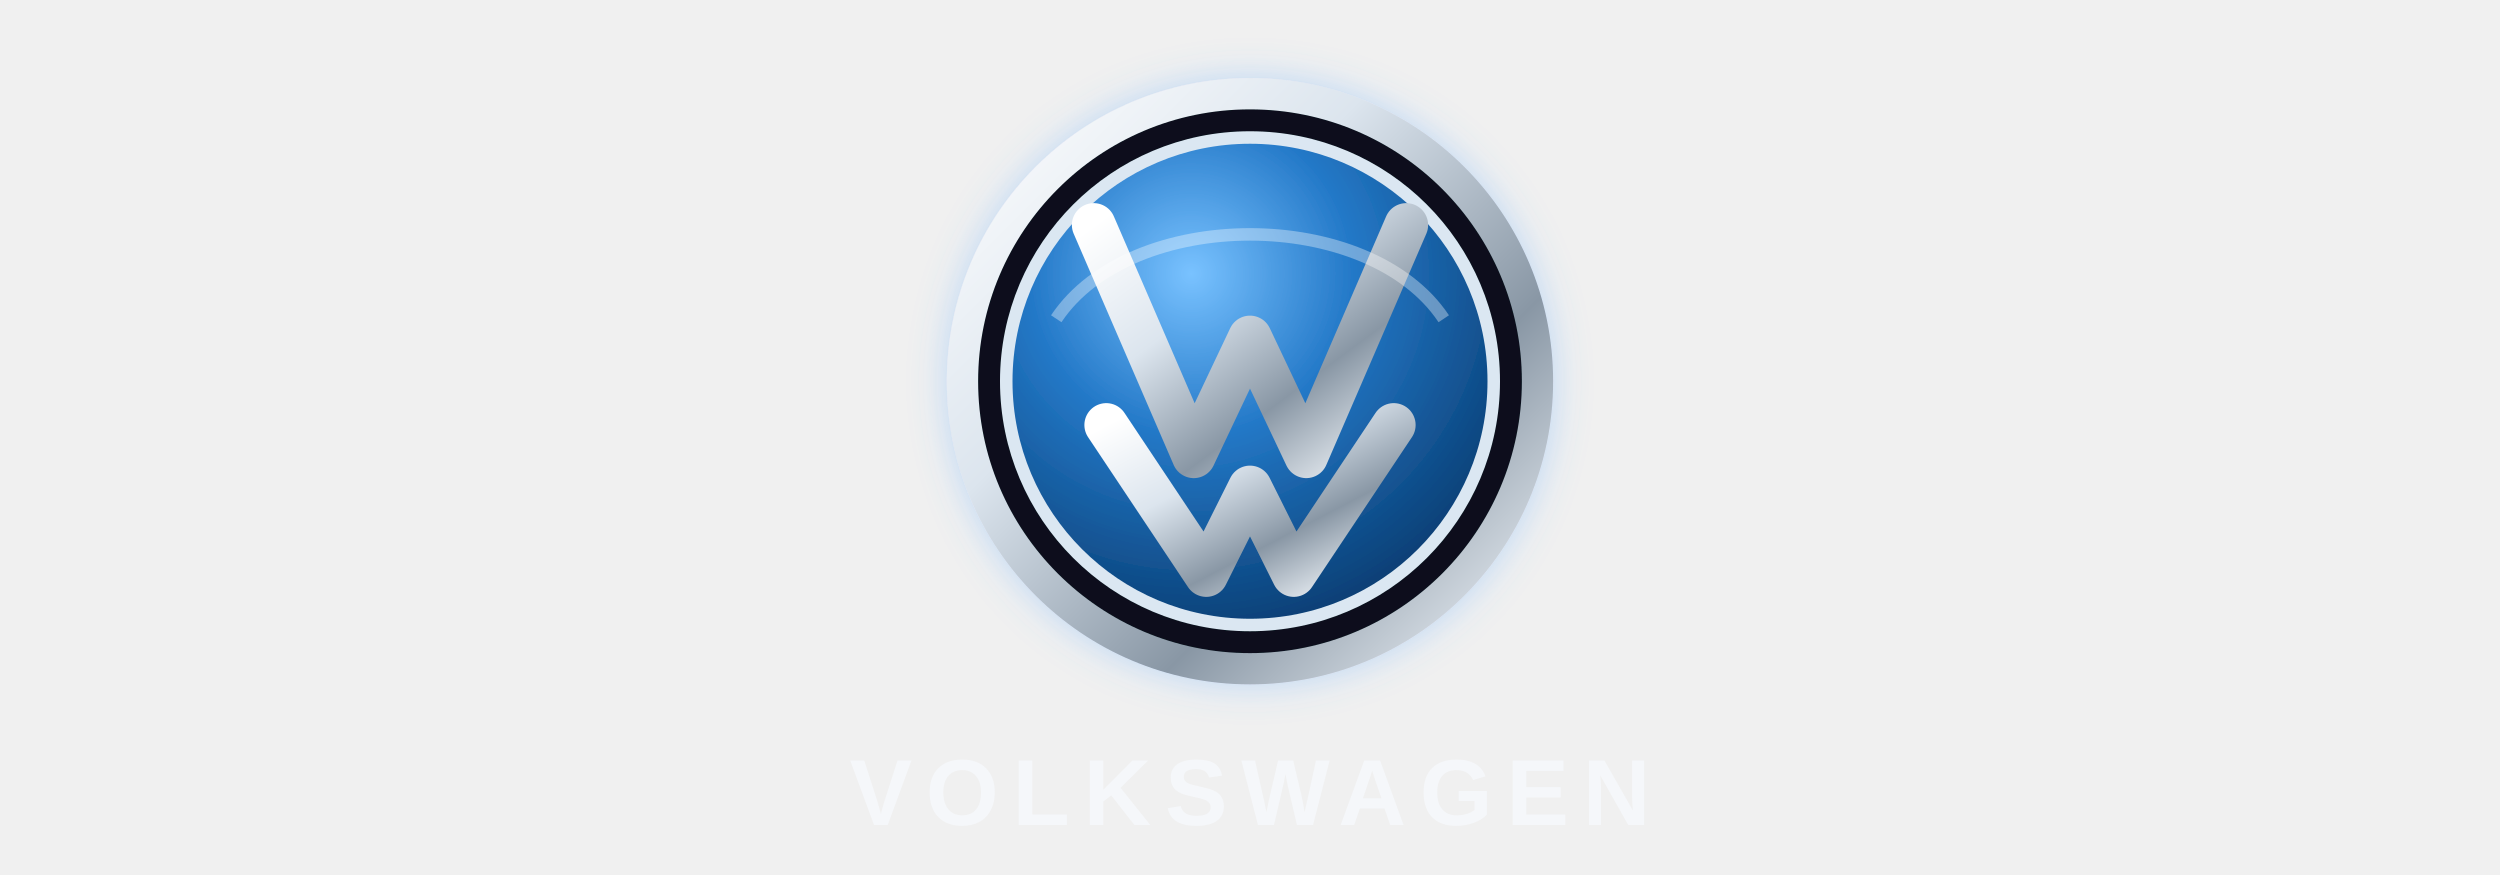
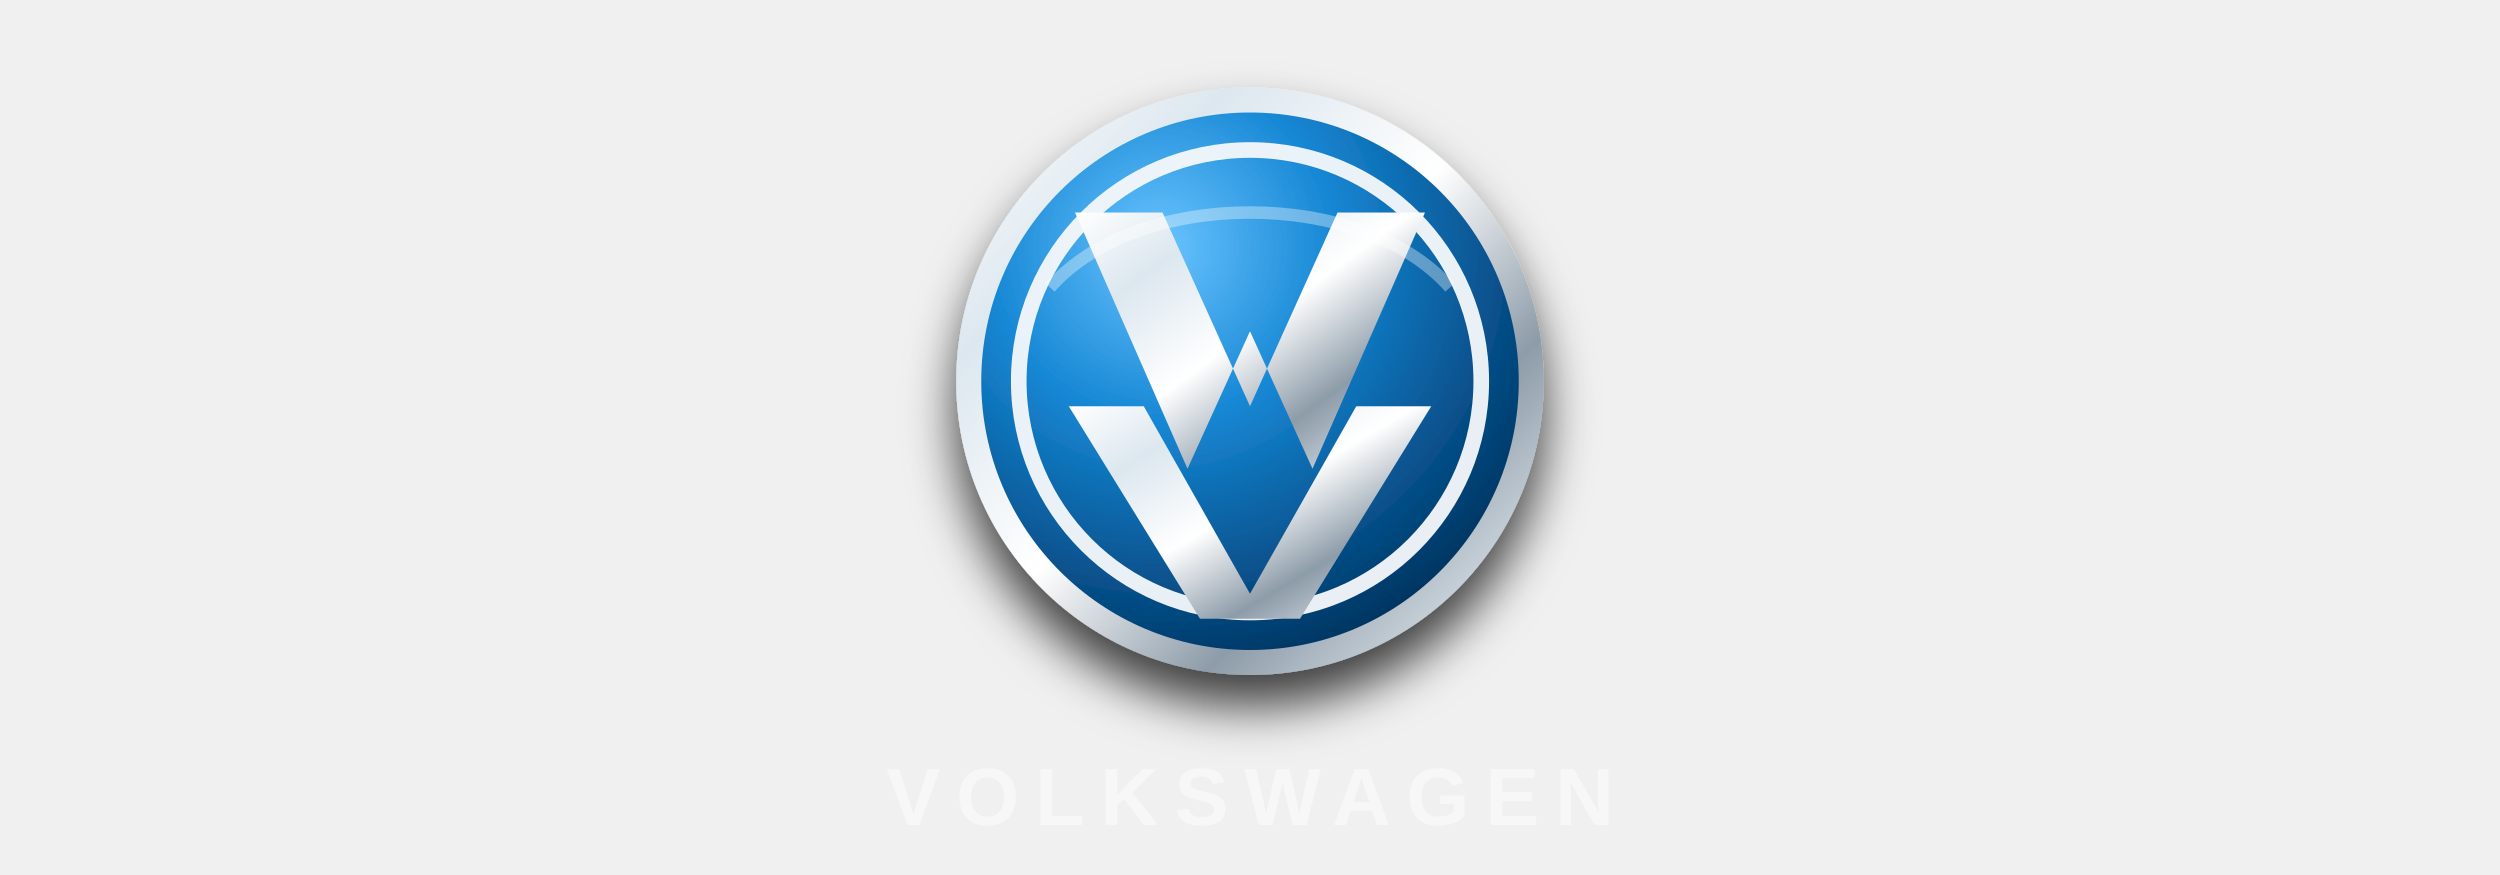
<svg xmlns="http://www.w3.org/2000/svg" width="400" height="140" viewBox="0 0 400 140">
  <defs>
-     <radialGradient id="vwBlue" cx="38%" cy="28%" r="78%">
-       <stop offset="0" stop-color="#79c2ff" />
-       <stop offset="0.42" stop-color="#2479c8" />
-       <stop offset="1" stop-color="#06396d" />
+     <radialGradient id="blue" cx="34%" cy="26%" r="82%">
+       <stop offset="0" stop-color="#69c4ff" />
+       <stop offset="0.38" stop-color="#1687d4" />
+       <stop offset="0.72" stop-color="#07538f" />
+       <stop offset="1" stop-color="#032d55" />
    </radialGradient>
-     <linearGradient id="silver" x1="0" y1="0" x2="1" y2="1">
+     <linearGradient id="chrome" x1="0" y1="0" x2="1" y2="1">
      <stop offset="0" stop-color="#ffffff" />
-       <stop offset="0.35" stop-color="#dce5ee" />
-       <stop offset="0.68" stop-color="#8997a5" />
+       <stop offset="0.22" stop-color="#dce7ef" />
+       <stop offset="0.48" stop-color="#ffffff" />
+       <stop offset="0.72" stop-color="#8d9ca9" />
      <stop offset="1" stop-color="#f7fbff" />
    </linearGradient>
-     <filter id="shadow" x="-40%" y="-40%" width="180%" height="180%">
-       <feDropShadow dx="0" dy="5" stdDeviation="5" flood-color="#000000" flood-opacity="0.7" />
-       <feDropShadow dx="0" dy="0" stdDeviation="3" flood-color="#5aa9ff" flood-opacity="0.35" />
+     <filter id="drop" x="-40%" y="-40%" width="180%" height="180%">
+       <feDropShadow dx="0" dy="5" stdDeviation="4" flood-color="#000" flood-opacity=".75" />
    </filter>
  </defs>
  <rect width="400" height="140" rx="14" fill="transparent" />
-   <g transform="translate(200 61)" filter="url(#shadow)">
-     <circle r="46" fill="#07111c" stroke="url(#silver)" stroke-width="5" />
-     <circle r="39" fill="url(#vwBlue)" stroke="#dbe7f2" stroke-width="2" />
-     <path d="M-25,-25 L-9,12 L0,-7 L9,12 L25,-25" fill="none" stroke="url(#silver)" stroke-width="7" stroke-linejoin="round" stroke-linecap="round" />
-     <path d="M-23,7 L-7,31 L0,17 L7,31 L23,7" fill="none" stroke="url(#silver)" stroke-width="7" stroke-linejoin="round" stroke-linecap="round" />
-     <path d="M-31,-10 C-19,-28 19,-28 31,-10" fill="none" stroke="#ffffff" stroke-opacity="0.35" stroke-width="2" />
+   <g transform="translate(200 61)" filter="url(#drop)">
+     <circle r="45" fill="url(#blue)" stroke="url(#chrome)" stroke-width="4" />
+     <circle r="37" fill="none" stroke="#f5f8fb" stroke-width="2.5" opacity=".95" />
+     <path d="M-28,-27 L-14,-27 L0,4 L14,-27 L28,-27 L10,14 L0,-8 L-10,14 Z" fill="url(#chrome)" />
+     <path d="M-29,4 L-17,4 L0,34 L17,4 L29,4 L8,38 L-8,38 Z" fill="url(#chrome)" />
+     <path d="M-32,-15 C-18,-31 18,-31 32,-15" fill="none" stroke="#fff" stroke-width="2" opacity=".35" />
  </g>
-   <text x="200" y="132" text-anchor="middle" fill="#f5f7fa" font-size="15" font-weight="700" font-family="Segoe UI, Arial, sans-serif" letter-spacing="2.2">VOLKSWAGEN</text>
+   <text x="200" y="132" text-anchor="middle" fill="#f7f7f7" font-size="13" font-weight="700" font-family="Segoe UI, Arial, sans-serif" letter-spacing="2.5">VOLKSWAGEN</text>
</svg>
